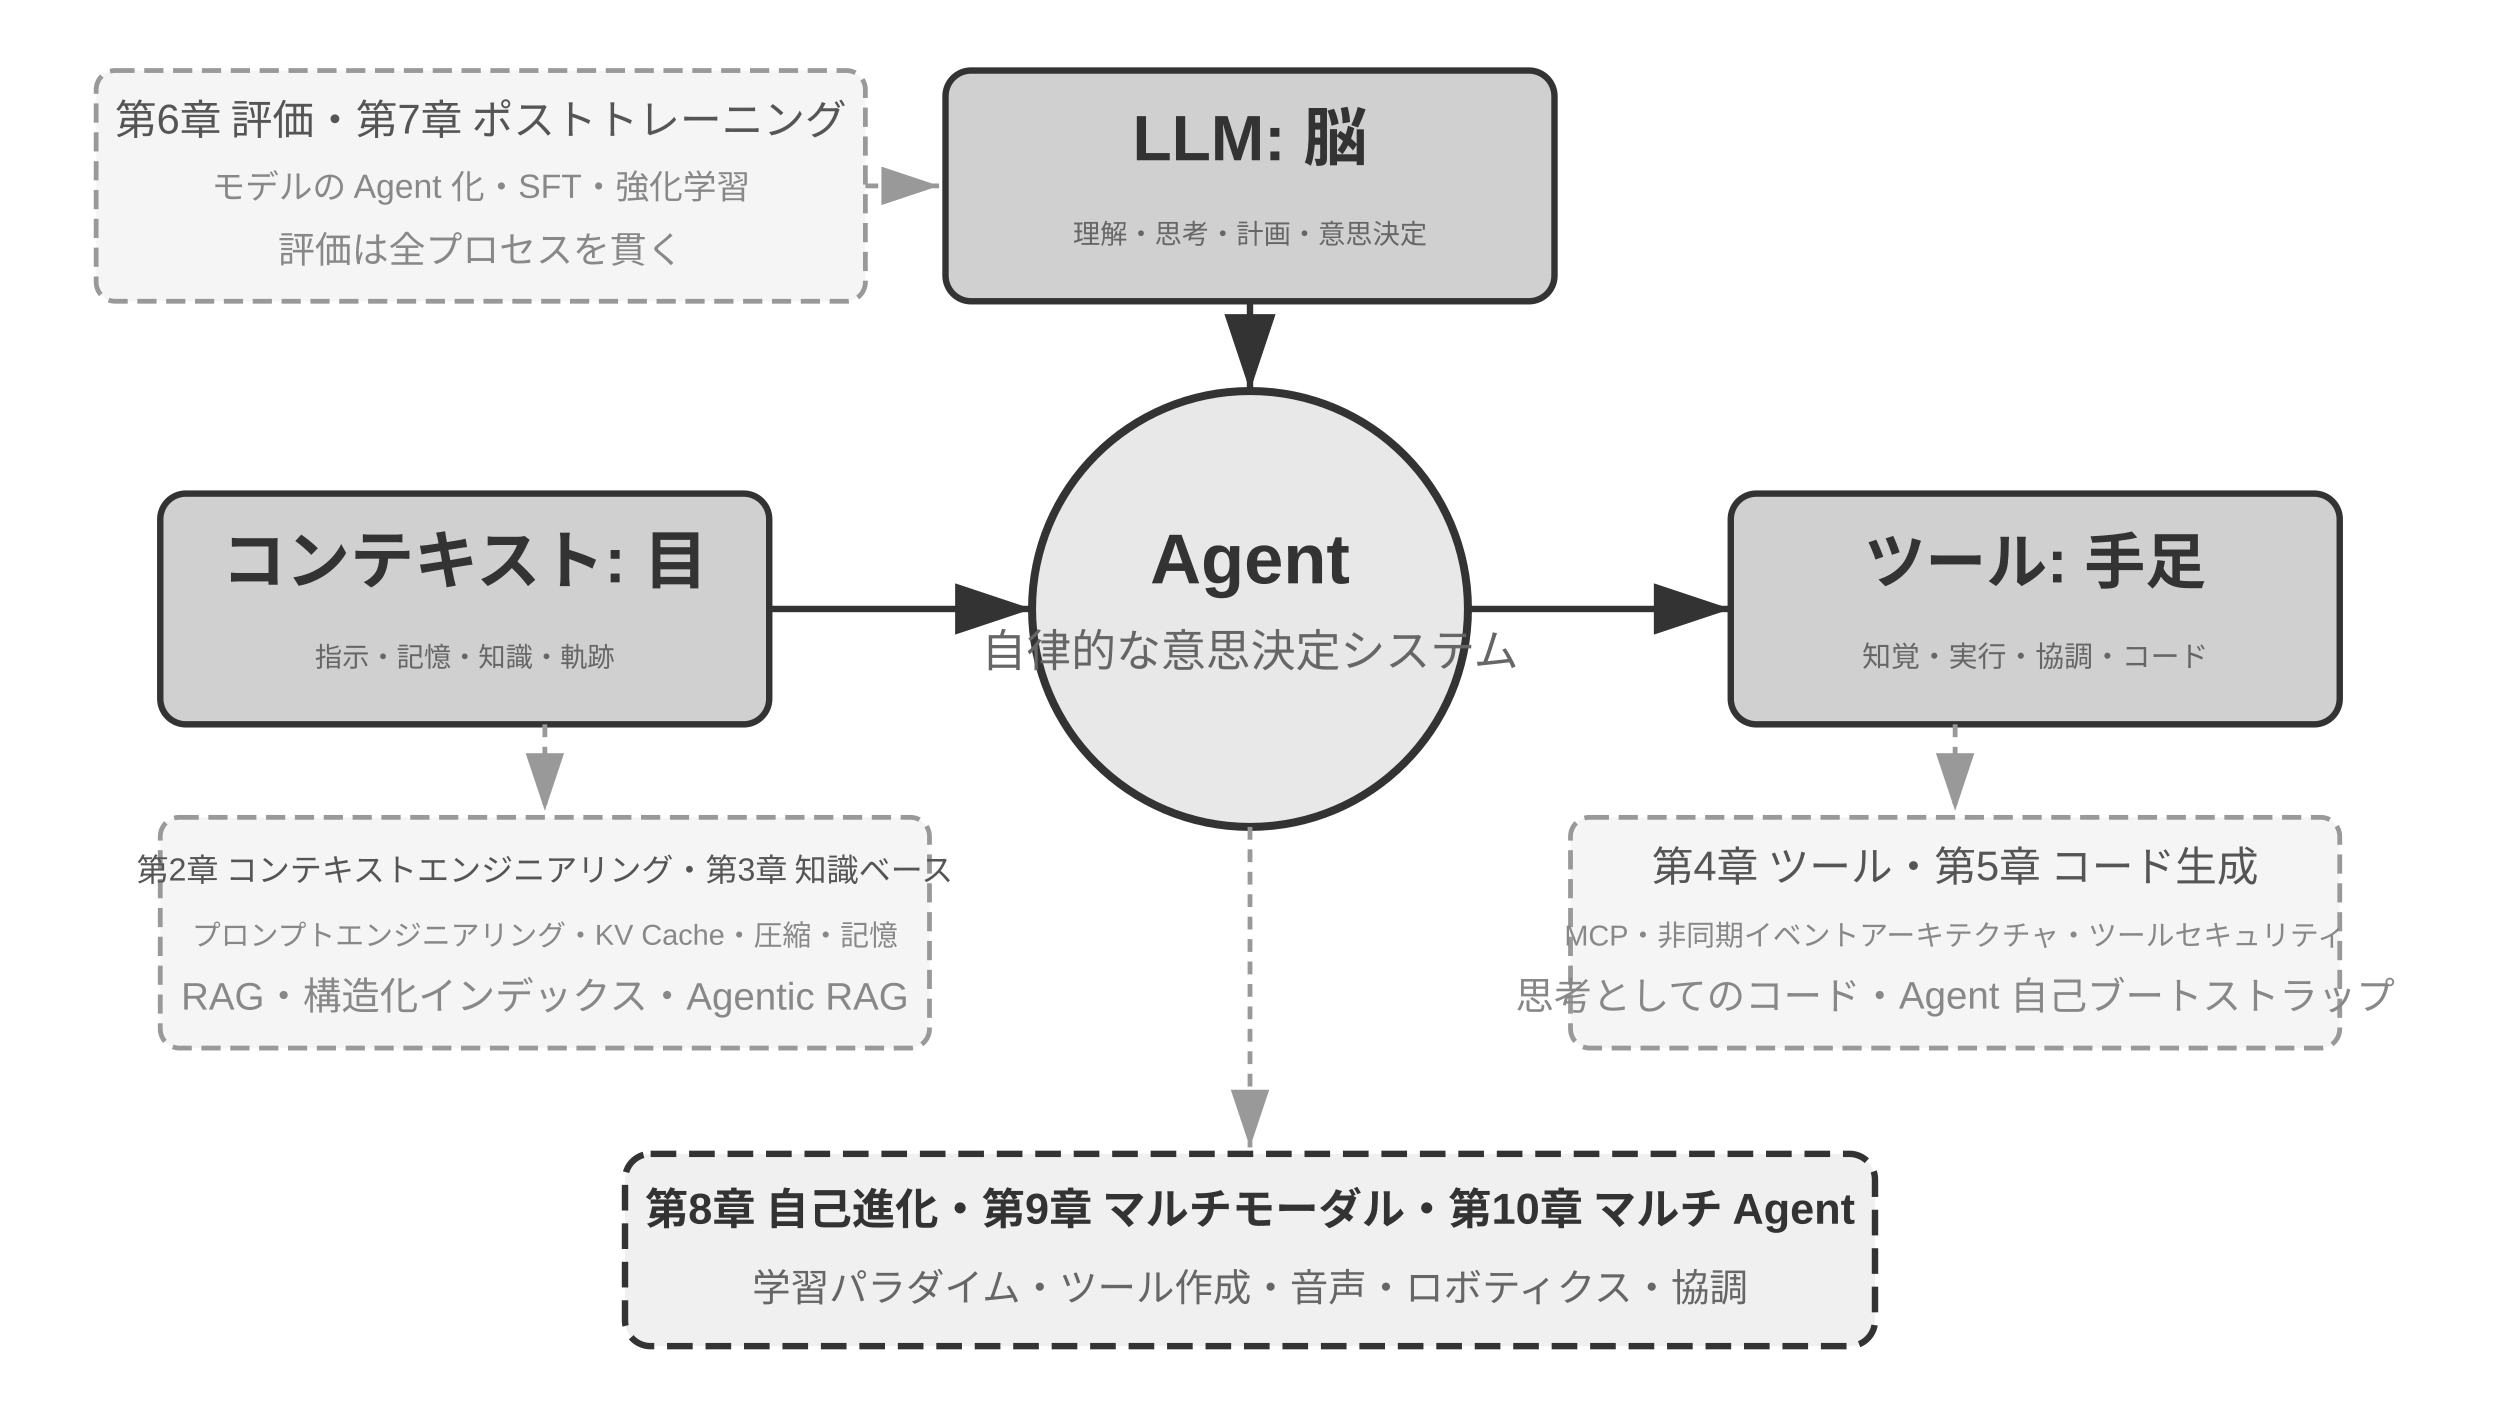
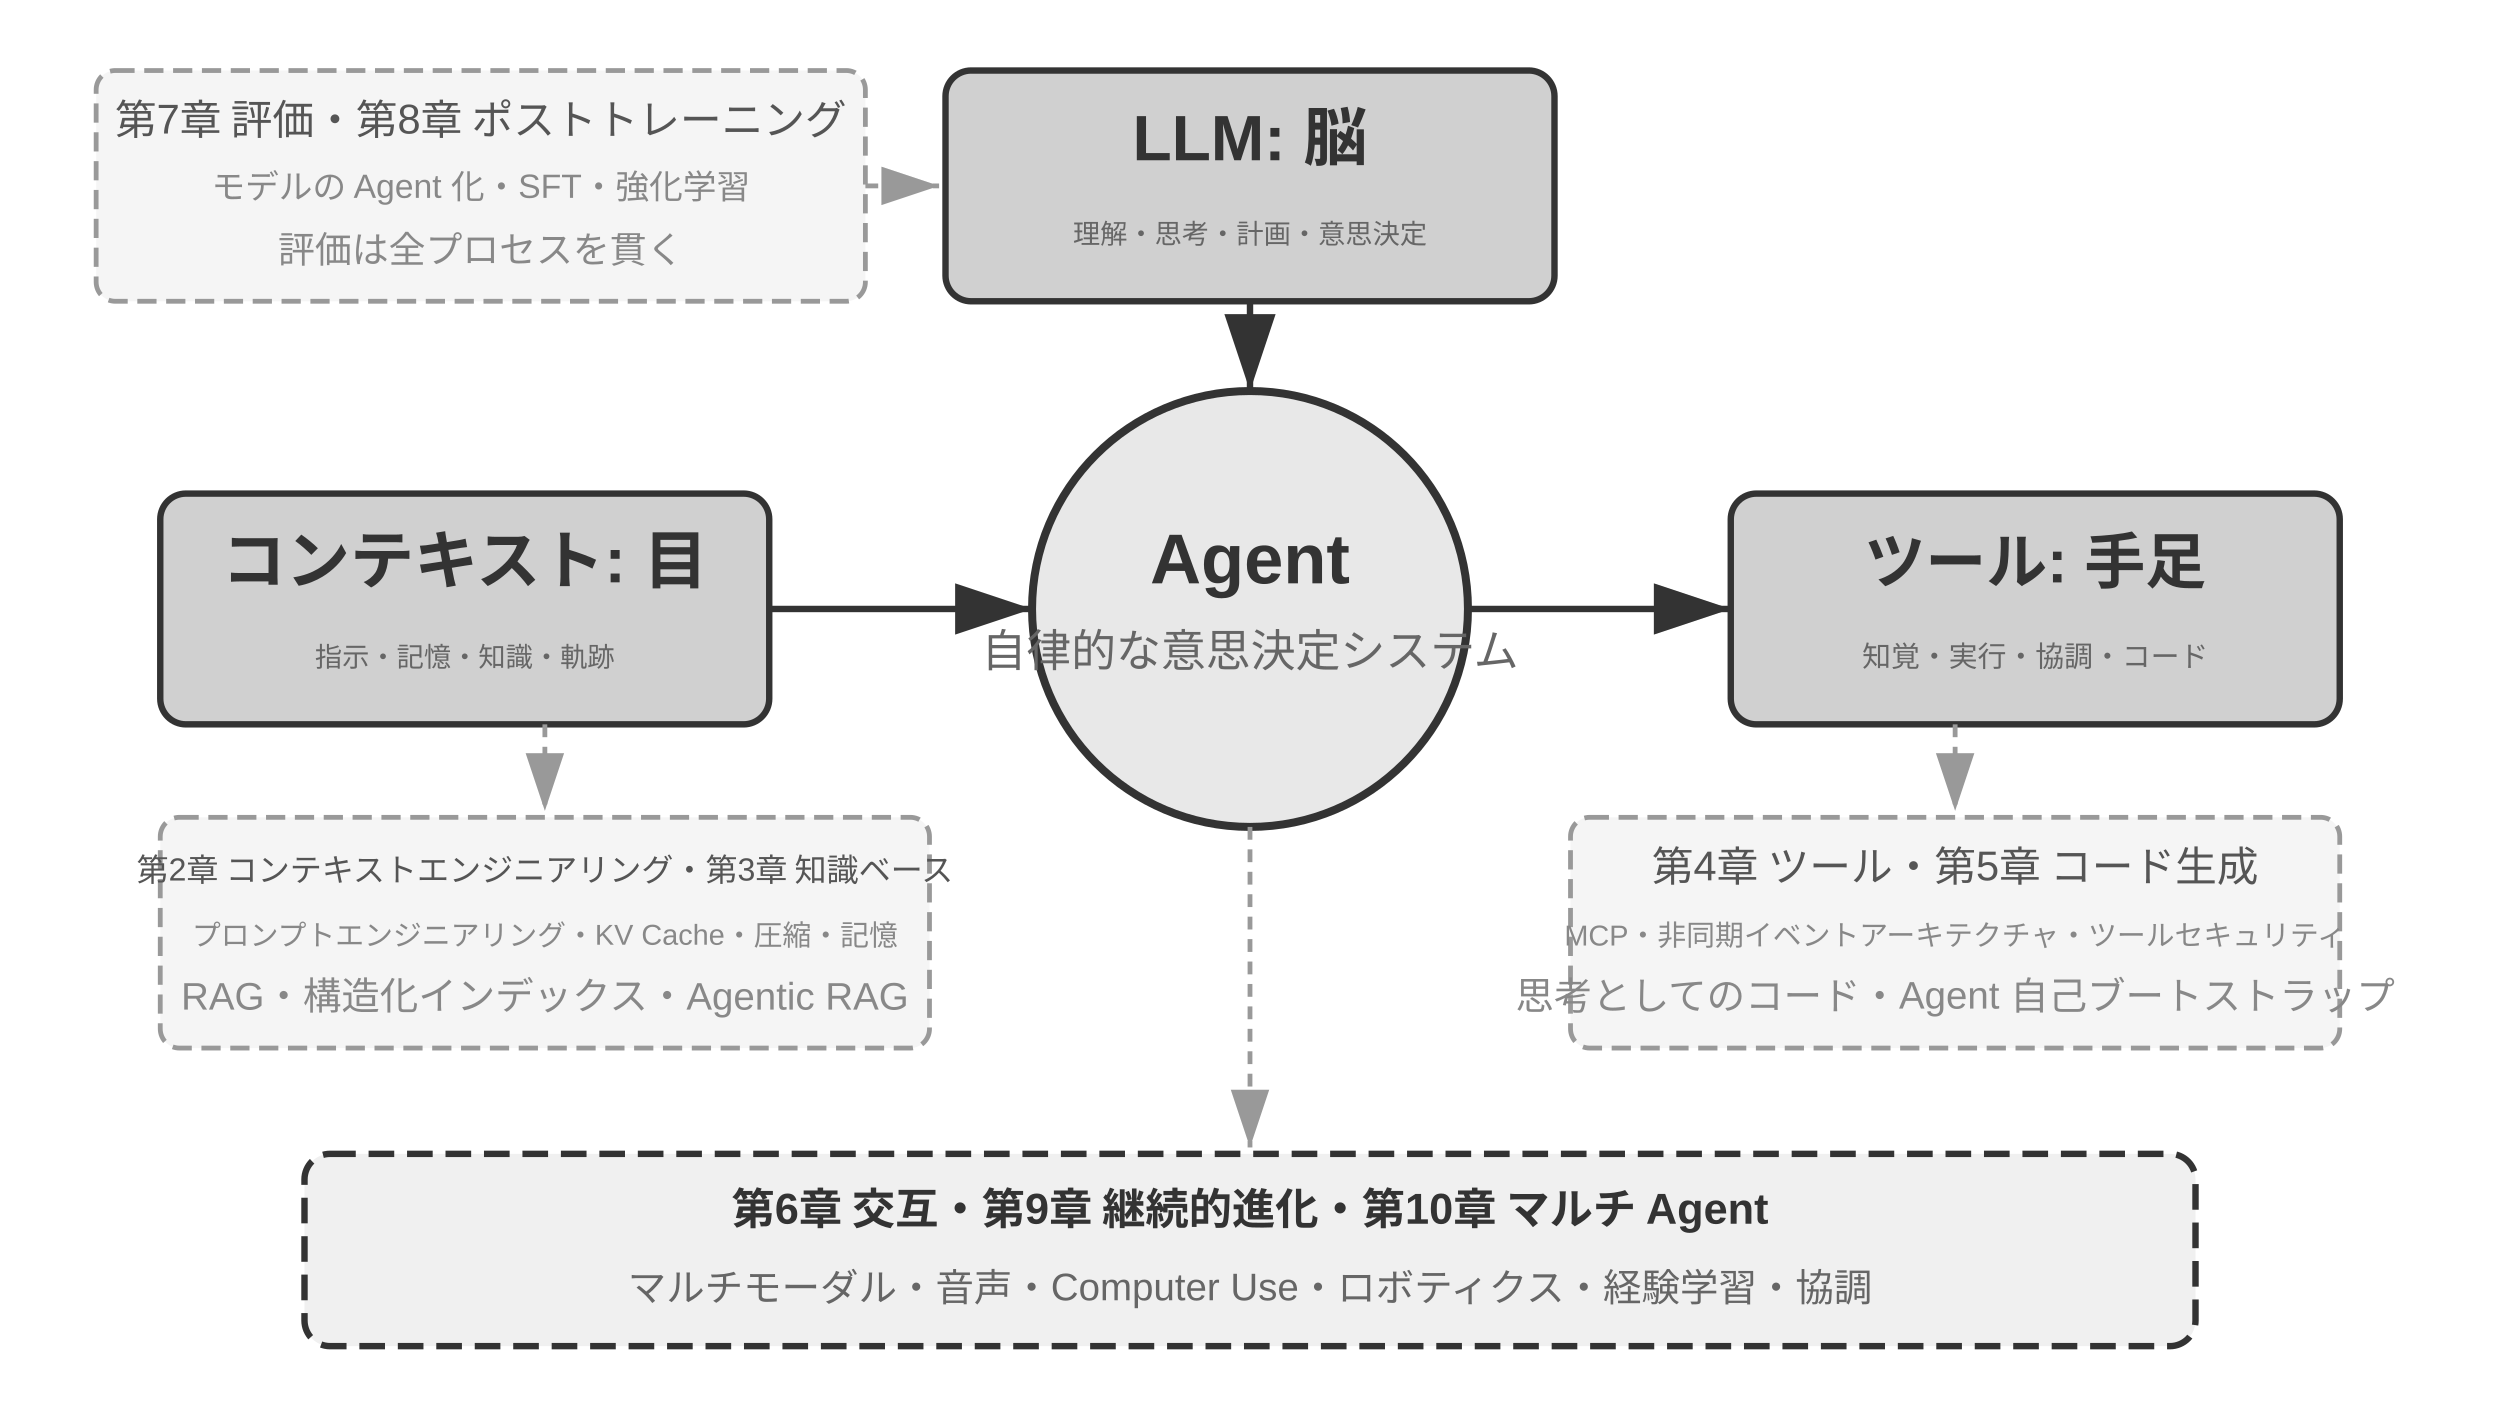
<svg xmlns="http://www.w3.org/2000/svg" viewBox="0 40 780 440" width="780" height="440" style="background:#ffffff">
  <defs>
    <marker id="ah" markerWidth="12" markerHeight="8" refX="12" refY="4" orient="auto">
      <polygon points="0 0, 12 4, 0 8" fill="#333333" />
    </marker>
    <marker id="ah-light" markerWidth="12" markerHeight="8" refX="12" refY="4" orient="auto">
      <polygon points="0 0, 12 4, 0 8" fill="#999999" />
    </marker>
  </defs>
  <circle cx="390" cy="230" r="68" fill="#e8e8e8" stroke="#333333" stroke-width="2.5" />
  <text x="390" y="222" font-family="Arial, 'Helvetica Neue', Helvetica, 'PingFang SC', 'Microsoft YaHei', sans-serif" font-size="22" fill="#333333" text-anchor="middle" font-weight="bold">Agent</text>
  <text x="390" y="248" font-family="Arial, 'Helvetica Neue', Helvetica, 'PingFang SC', 'Microsoft YaHei', sans-serif" font-size="14" fill="#666666" text-anchor="middle">自律的な意思決定システム</text>
  <rect x="295" y="62" width="190" height="72" rx="8" fill="#d0d0d0" stroke="#333333" stroke-width="2" />
  <text x="390" y="90" font-family="Arial, 'Helvetica Neue', Helvetica, 'PingFang SC', 'Microsoft YaHei', sans-serif" font-size="20" fill="#333333" text-anchor="middle" font-weight="bold">LLM: 脳</text>
  <text x="390" y="116" font-family="Arial, 'Helvetica Neue', Helvetica, 'PingFang SC', 'Microsoft YaHei', sans-serif" font-size="8.5" fill="#666666" text-anchor="middle">理解・思考・計画・意思決定</text>
  <line x1="390" y1="134" x2="390" y2="162" stroke="#333333" stroke-width="2" marker-end="url(#ah)" />
  <rect x="50" y="194" width="190" height="72" rx="8" fill="#d0d0d0" stroke="#333333" stroke-width="2" />
  <text x="145" y="222" font-family="Arial, 'Helvetica Neue', Helvetica, 'PingFang SC', 'Microsoft YaHei', sans-serif" font-size="20" fill="#333333" text-anchor="middle" font-weight="bold">コンテキスト: 目</text>
  <text x="145" y="248" font-family="Arial, 'Helvetica Neue', Helvetica, 'PingFang SC', 'Microsoft YaHei', sans-serif" font-size="8.5" fill="#666666" text-anchor="middle">指示・記憶・知識・軌跡</text>
  <line x1="240" y1="230" x2="322" y2="230" stroke="#333333" stroke-width="2" marker-end="url(#ah)" />
  <rect x="540" y="194" width="190" height="72" rx="8" fill="#d0d0d0" stroke="#333333" stroke-width="2" />
  <text x="635" y="222" font-family="Arial, 'Helvetica Neue', Helvetica, 'PingFang SC', 'Microsoft YaHei', sans-serif" font-size="19" fill="#333333" text-anchor="middle" font-weight="bold">ツール: 手足</text>
  <text x="635" y="248" font-family="Arial, 'Helvetica Neue', Helvetica, 'PingFang SC', 'Microsoft YaHei', sans-serif" font-size="9" fill="#666666" text-anchor="middle">知覚・実行・協調・コード</text>
  <line x1="458" y1="230" x2="540" y2="230" stroke="#333333" stroke-width="2" marker-end="url(#ah)" />
  <rect x="30" y="62" width="240" height="72" rx="6" fill="#f5f5f5" stroke="#999999" stroke-width="1.5" stroke-dasharray="6,3" />
-   <text x="150" y="82" font-family="Arial, 'Helvetica Neue', Helvetica, 'PingFang SC', 'Microsoft YaHei', sans-serif" font-size="13" fill="#555555" text-anchor="middle">第6章 評価・第7章 ポストトレーニング</text>
+   <text x="150" y="82" font-family="Arial, 'Helvetica Neue', Helvetica, 'PingFang SC', 'Microsoft YaHei', sans-serif" font-size="13" fill="#555555" text-anchor="middle">第7章 評価・第8章 ポストトレーニング</text>
  <text x="150" y="102" font-family="Arial, 'Helvetica Neue', Helvetica, 'PingFang SC', 'Microsoft YaHei', sans-serif" font-size="10.5" fill="#888888" text-anchor="middle">モデルの Agent 化・SFT・強化学習</text>
  <text x="150" y="122" font-family="Arial, 'Helvetica Neue', Helvetica, 'PingFang SC', 'Microsoft YaHei', sans-serif" font-size="11.5" fill="#888888" text-anchor="middle">評価は全プロセスを貫く</text>
  <line x1="270" y1="98" x2="293" y2="98" stroke="#999999" stroke-width="1.5" stroke-dasharray="4,3" marker-end="url(#ah-light)" />
  <rect x="50" y="295" width="240" height="72" rx="6" fill="#f5f5f5" stroke="#999999" stroke-width="1.5" stroke-dasharray="6,3" />
  <text x="170" y="315" font-family="Arial, 'Helvetica Neue', Helvetica, 'PingFang SC', 'Microsoft YaHei', sans-serif" font-size="10" fill="#555555" text-anchor="middle">第2章 コンテキストエンジニアリング・第3章 知識ベース</text>
  <text x="170" y="335" font-family="Arial, 'Helvetica Neue', Helvetica, 'PingFang SC', 'Microsoft YaHei', sans-serif" font-size="9" fill="#888888" text-anchor="middle">プロンプトエンジニアリング・KV Cache・圧縮・記憶</text>
  <text x="170" y="355" font-family="Arial, 'Helvetica Neue', Helvetica, 'PingFang SC', 'Microsoft YaHei', sans-serif" font-size="12" fill="#888888" text-anchor="middle">RAG・構造化インデックス・Agentic RAG</text>
  <line x1="170" y1="266" x2="170" y2="293" stroke="#999999" stroke-width="1.5" stroke-dasharray="4,3" marker-end="url(#ah-light)" />
  <rect x="490" y="295" width="240" height="72" rx="6" fill="#f5f5f5" stroke="#999999" stroke-width="1.5" stroke-dasharray="6,3" />
  <text x="610" y="315" font-family="Arial, 'Helvetica Neue', Helvetica, 'PingFang SC', 'Microsoft YaHei', sans-serif" font-size="13" fill="#555555" text-anchor="middle">第4章 ツール・第5章 コード生成</text>
  <text x="610" y="335" font-family="Arial, 'Helvetica Neue', Helvetica, 'PingFang SC', 'Microsoft YaHei', sans-serif" font-size="9" fill="#888888" text-anchor="middle">MCP・非同期イベントアーキテクチャ・ツールセキュリティ</text>
  <text x="610" y="355" font-family="Arial, 'Helvetica Neue', Helvetica, 'PingFang SC', 'Microsoft YaHei', sans-serif" font-size="12" fill="#888888" text-anchor="middle">思考としてのコード・Agent 自己ブートストラップ</text>
  <line x1="610" y1="266" x2="610" y2="293" stroke="#999999" stroke-width="1.5" stroke-dasharray="4,3" marker-end="url(#ah-light)" />
-   <rect x="195" y="400" width="390" height="60" rx="8" fill="#f0f0f0" stroke="#333333" stroke-width="2" stroke-dasharray="8,4" />
-   <text x="390" y="422" font-family="Arial, 'Helvetica Neue', Helvetica, 'PingFang SC', 'Microsoft YaHei', sans-serif" font-size="13.5" fill="#333333" text-anchor="middle" font-weight="bold">第8章 自己進化・第9章 マルチモーダル・第10章 マルチ Agent</text>
-   <text x="390" y="446" font-family="Arial, 'Helvetica Neue', Helvetica, 'PingFang SC', 'Microsoft YaHei', sans-serif" font-size="12" fill="#666666" text-anchor="middle">学習パラダイム・ツール作成・音声・ロボティクス・協調</text>
+   <rect x="95" y="400" width="590" height="60" rx="8" fill="#f0f0f0" stroke="#333333" stroke-width="2" stroke-dasharray="8,4" />
+   <text x="390" y="422" font-family="Arial, 'Helvetica Neue', Helvetica, 'PingFang SC', 'Microsoft YaHei', sans-serif" font-size="13.5" fill="#333333" text-anchor="middle" font-weight="bold">第6章 交互・第9章 継続的進化・第10章 マルチ Agent</text>
+   <text x="390" y="446" font-family="Arial, 'Helvetica Neue', Helvetica, 'PingFang SC', 'Microsoft YaHei', sans-serif" font-size="12" fill="#666666" text-anchor="middle">マルチモーダル・音声・Computer Use・ロボティクス・経験学習・協調</text>
  <line x1="390" y1="298" x2="390" y2="398" stroke="#999999" stroke-width="1.5" stroke-dasharray="4,3" marker-end="url(#ah-light)" />
</svg>
